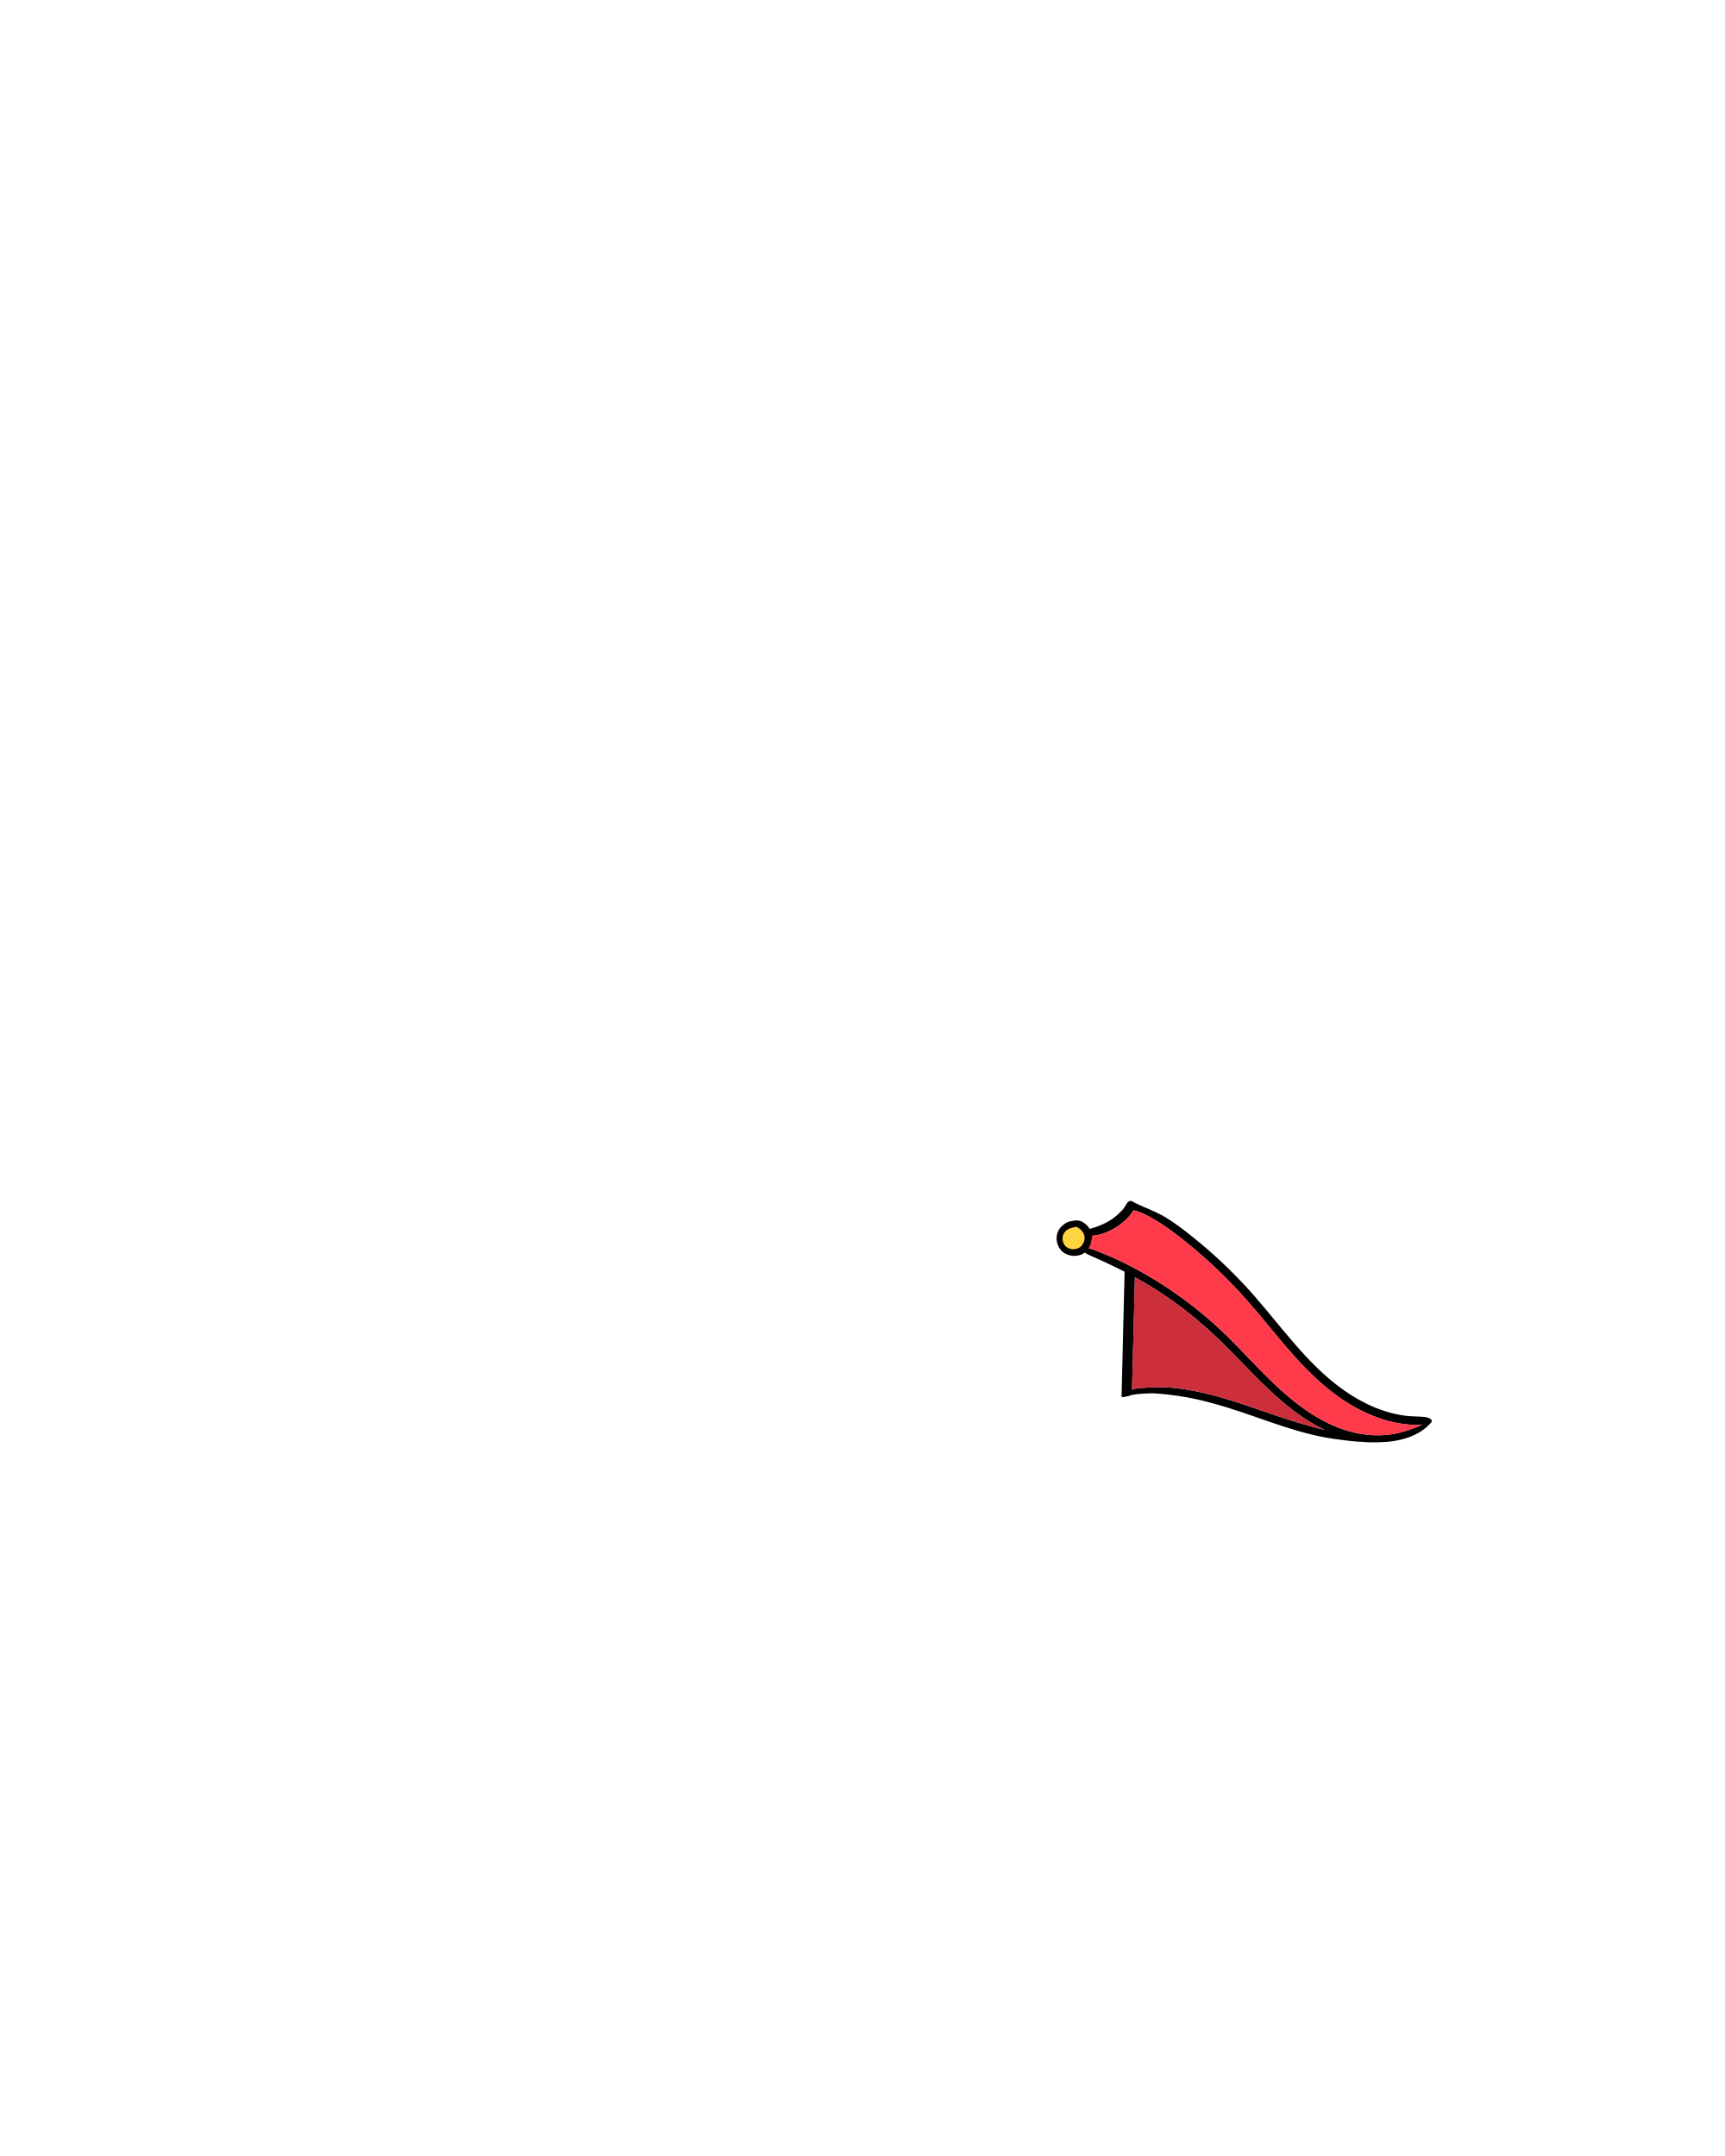
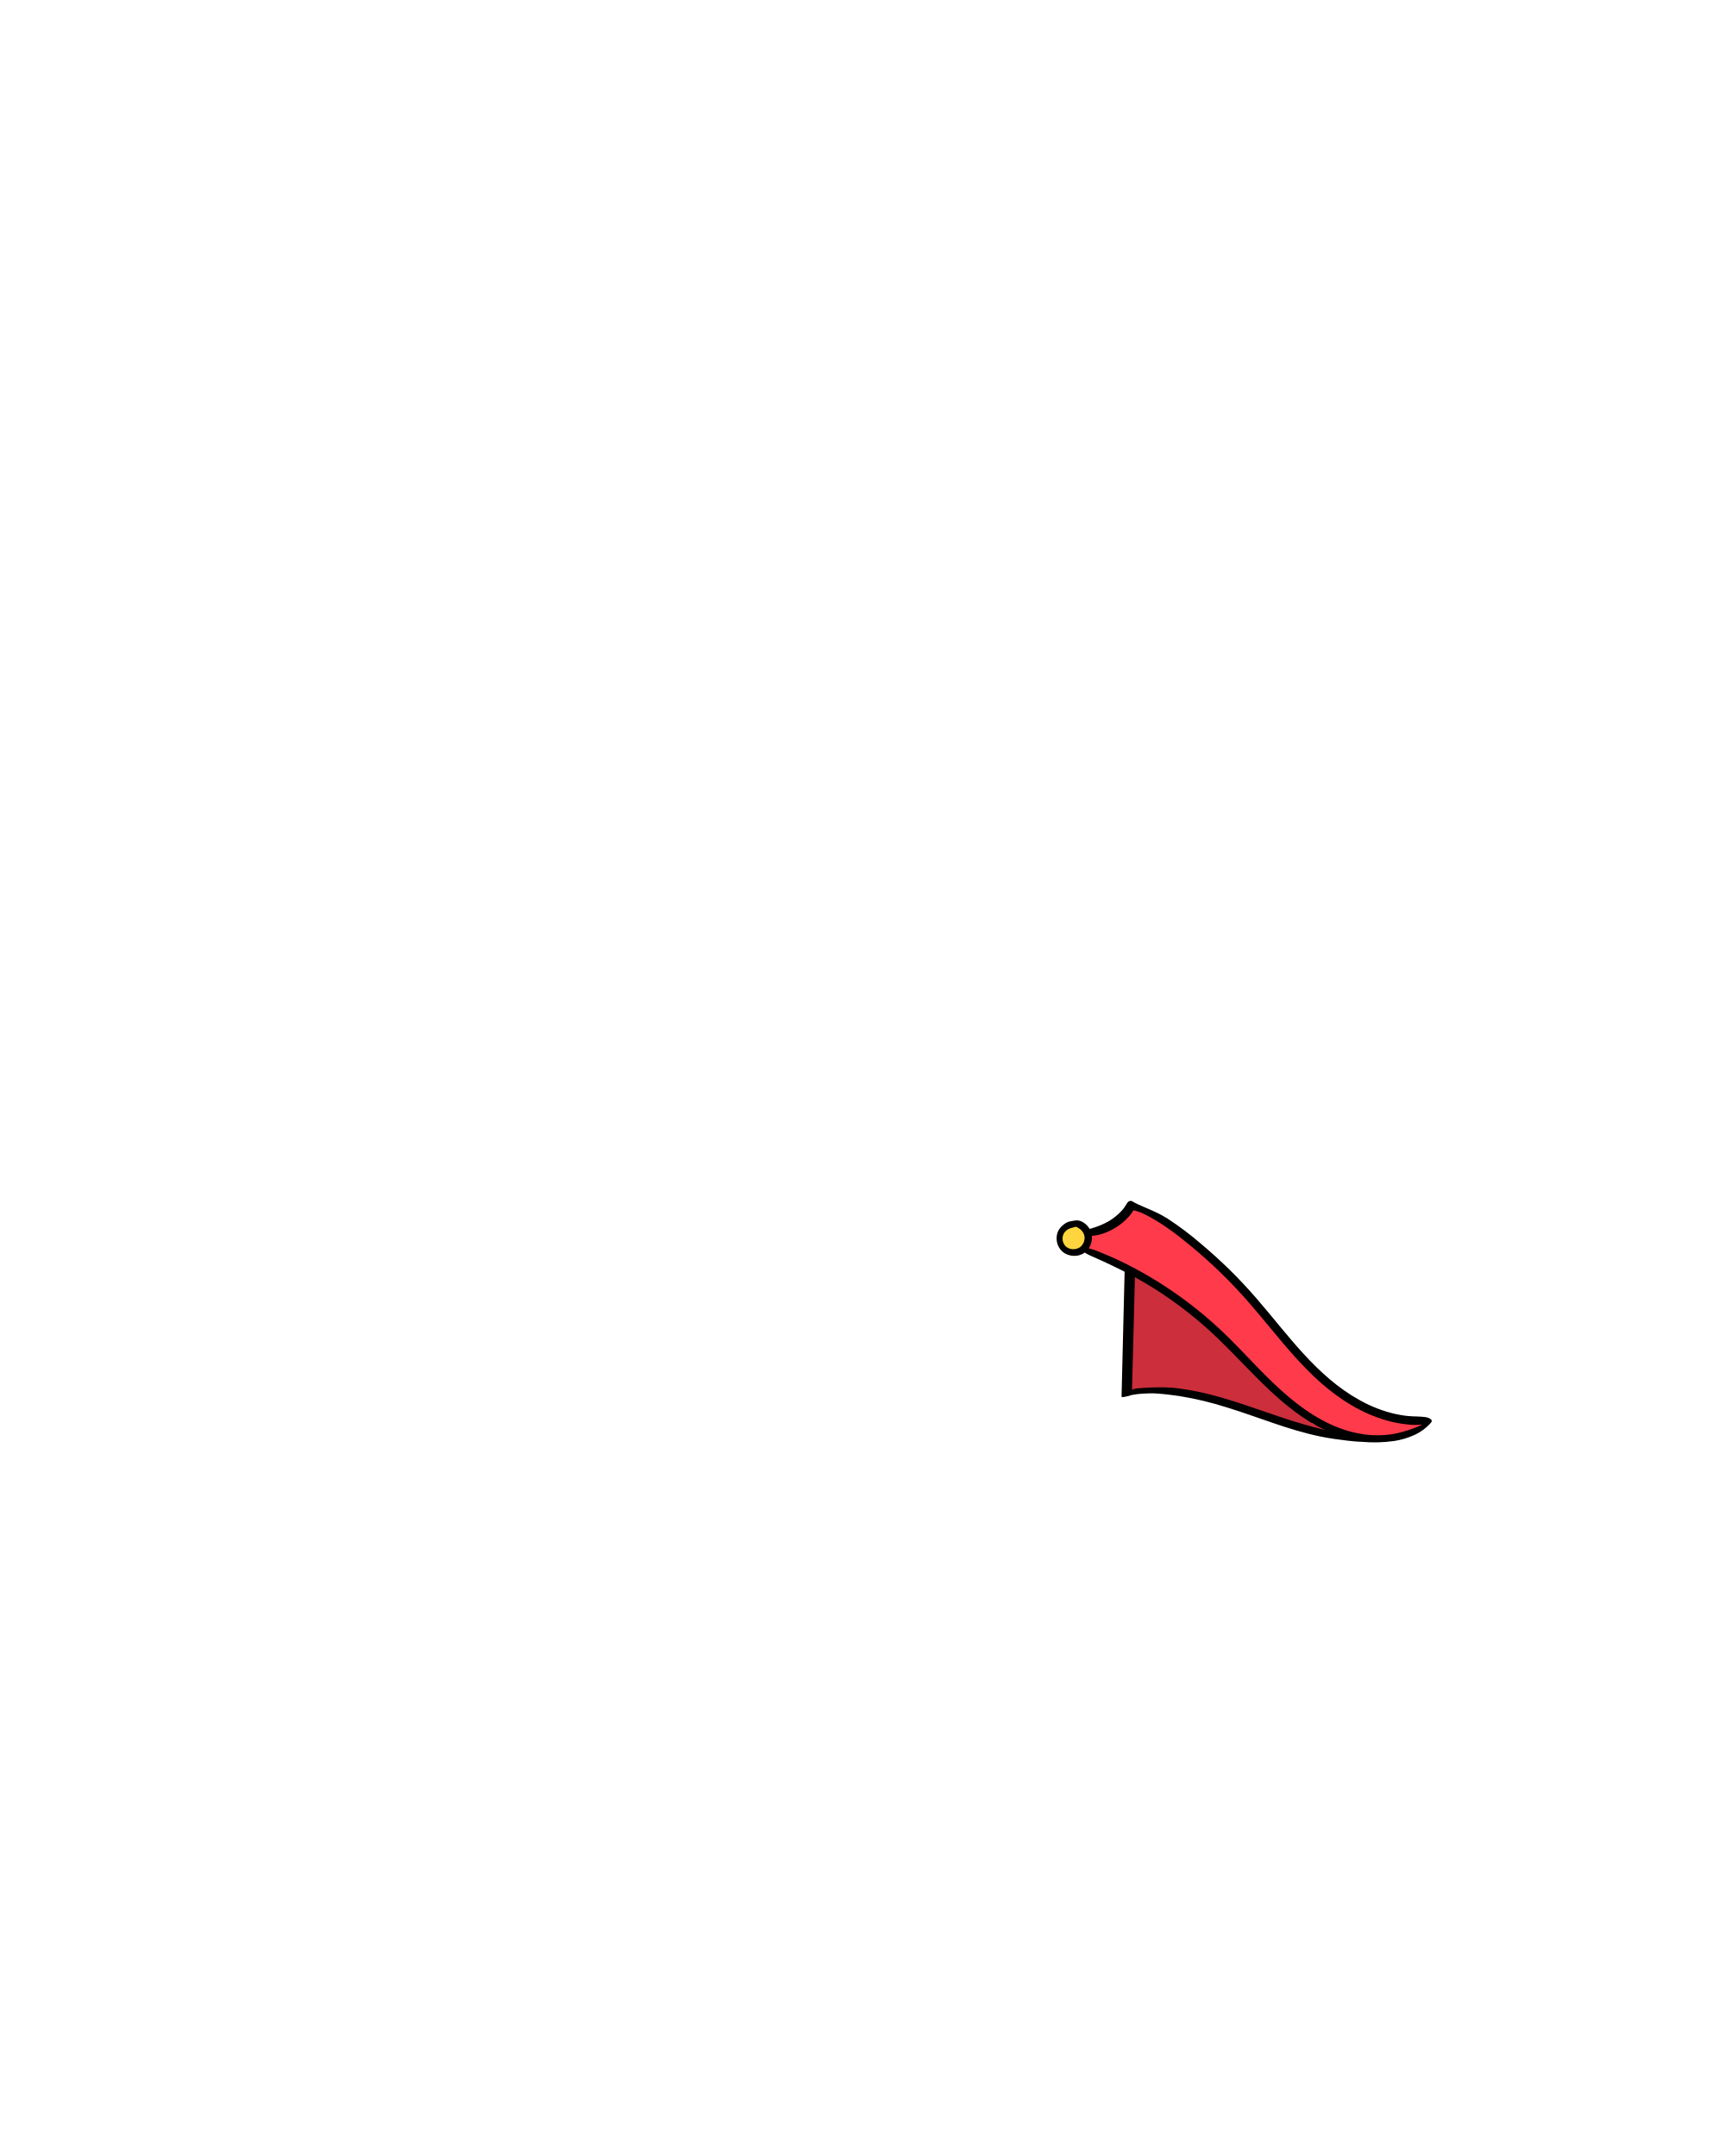
<svg xmlns="http://www.w3.org/2000/svg" viewBox="0 0 800 1000">
-   <path data-role="outline" fill-rule="evenodd" clip-rule="evenodd" d="M663.691 659.799C659.394 664.814 653.097 667.297 646.672 668.345C642.315 669.067 635.69 669.186 631.323 668.731C629.165 668.692 626.986 668.434 624.838 668.197C620.69 667.722 616.552 667.139 612.454 666.308C597.663 663.291 583.647 657.306 569.264 652.865C562.032 650.629 554.661 648.7 547.161 647.553C543.471 646.989 539.701 646.564 535.971 646.307C533.952 646.168 531.903 646.307 529.893 646.415C528.222 646.504 526.93 646.652 524.93 647.009C524.85 647.039 524.761 647.058 524.681 647.088C523.786 647.434 522.828 647.623 521.799 647.84C521.411 647.879 521.02 647.978 520.642 648.028C520.463 647.968 520.284 647.899 520.145 647.84C520.453 634.773 520.782 621.696 521.1 608.629C521.249 602.367 521.408 596.115 521.558 589.854C520.603 589.359 519.638 588.875 518.663 588.4C515.868 587.025 513.053 585.67 510.218 584.394C508.666 583.692 507.114 583.019 505.563 582.327C504.638 581.911 503.832 581.496 503.046 580.981C502.668 581.268 502.26 581.515 501.823 581.723C498.54 583.286 494.153 582.485 491.836 579.606C489.568 576.787 489.309 572.563 491.577 569.665C492.622 568.32 494.462 566.856 496.143 566.539C496.571 566.46 497.893 566.134 498.321 566.144C498.709 566.029 499.386 566.035 499.893 566.074C500.967 566.173 501.982 566.668 502.847 567.291C503.862 568.013 504.737 568.933 505.354 570.001C505.672 569.893 506 569.804 506.299 569.724C507.313 569.447 508.288 569.091 509.263 568.725C511.223 567.983 513.073 567.152 514.843 566.035C516.584 564.927 518.186 563.621 519.628 562.147C520.354 561.415 521.08 560.654 521.607 559.763C522.154 558.863 522.248 558.745 522.825 557.864C523.382 557.014 524.635 556.692 525.391 557.354C525.898 557.789 530.281 559.734 530.281 559.734C534.114 561.346 538.04 563.008 541.322 565.105C546.803 568.597 551.956 572.682 556.929 576.836C566.09 584.503 574.615 592.891 582.434 601.902C589.983 610.607 597.016 619.757 604.824 628.244C612.324 636.385 620.58 643.863 630.319 649.284C635.033 651.905 640.027 654.022 645.259 655.377C647.786 656.04 650.352 656.525 652.948 656.782C655.674 657.049 658.419 656.91 661.135 657.276C662.249 657.425 664.9 658.388 663.691 659.799ZM647.139 664.942C642.613 665.823 637.908 665.932 633.313 665.388C632.209 665.249 631.105 665.081 630.02 664.874C617.955 662.569 607.162 655.892 597.881 648.117C591.057 642.393 584.892 635.978 578.728 629.565C575.647 626.359 572.566 623.153 569.403 620.034C560.451 611.201 550.623 603.337 540.069 596.462C535.653 593.574 531.097 590.883 526.442 588.39C524.969 587.599 523.487 586.837 521.995 586.085C521.965 586.07 521.936 586.055 521.907 586.041C521.82 585.997 521.736 585.954 521.647 585.917C518.573 584.374 515.46 582.979 512.287 581.674C511.908 581.517 511.528 581.358 511.147 581.198C509.117 580.345 507.052 579.478 504.916 579.003C506.03 577.312 506.547 575.224 506.368 573.206C506.617 573.186 506.856 573.157 507.075 573.127C508.368 572.959 509.681 572.761 510.924 572.365C513.321 571.604 515.649 570.506 517.768 569.151C519.329 568.152 520.812 567.004 522.144 565.718C522.632 565.253 523.089 564.778 523.537 564.274C524.223 563.512 525.079 562.464 525.666 561.346C525.928 561.428 526.197 561.494 526.465 561.561C526.684 561.615 526.903 561.67 527.118 561.732C527.143 561.737 527.168 561.744 527.193 561.752C527.218 561.759 527.242 561.767 527.267 561.772C527.874 561.95 528.481 562.167 529.078 562.395C529.159 562.424 529.237 562.456 529.314 562.488C529.368 562.51 529.422 562.533 529.476 562.553C529.485 562.563 529.495 562.563 529.505 562.563C529.625 562.622 529.754 562.681 529.883 562.721C529.913 562.741 529.933 562.751 529.963 562.76C538.298 566.776 545.729 572.474 552.831 578.37C562.022 586.006 570.606 594.355 578.494 603.327C581.886 607.185 585.182 611.168 588.485 615.158C599.763 628.783 611.11 642.493 626.529 651.628C631.811 654.754 637.49 657.316 643.419 658.948C646.343 659.759 649.327 660.313 652.341 660.64C654.778 660.907 657.305 661.095 659.732 660.729C655.684 662.559 651.486 664.092 647.139 664.942ZM549.489 644.388C545.301 643.745 541.143 643.319 536.906 643.478C536.178 643.504 535.45 643.519 534.724 643.535C533.267 643.565 531.814 643.596 530.361 643.715C530.088 643.736 529.811 643.754 529.533 643.773C527.988 643.876 526.389 643.982 524.989 644.585C525.153 638.572 525.308 632.554 525.463 626.54L525.463 626.522C525.544 623.401 525.624 620.282 525.706 617.165C525.896 609.663 526.085 602.152 526.275 594.641L526.279 594.497L526.291 594.029L526.332 592.396C529.406 594.078 532.42 595.859 535.384 597.718C546.157 604.474 556.114 612.417 565.245 621.221C568.786 624.633 572.284 628.23 575.812 631.859C587.495 643.875 599.508 656.23 614.513 663.281C607.421 661.579 600.438 659.453 593.535 657.148C590.81 656.241 588.091 655.306 585.369 654.37C573.613 650.328 561.823 646.275 549.489 644.388Z" fill="black" />
-   <path d="M614.513 663.281C607.421 661.579 600.438 659.453 593.534 657.148C579.042 652.321 564.678 646.712 549.489 644.388C545.301 643.745 541.143 643.319 536.906 643.478C534.717 643.557 532.539 643.537 530.361 643.715C528.57 643.853 526.64 643.873 524.989 644.585C525.238 635.445 525.467 626.295 525.705 617.165C525.914 608.916 526.123 600.656 526.332 592.396C529.406 594.078 532.42 595.858 535.384 597.718C546.157 604.474 556.114 612.417 565.245 621.221C580.514 635.93 594.977 654.101 614.513 663.281Z" fill="#CC2E3C" />
-   <path d="M659.732 660.729C657.305 661.095 654.778 660.907 652.341 660.64C649.327 660.313 646.343 659.759 643.419 658.948C637.49 657.316 631.811 654.754 626.529 651.628C606.595 639.818 593.465 620.361 578.494 603.327C570.606 594.355 562.022 586.006 552.831 578.37C545.729 572.474 538.298 566.777 529.963 562.761C529.933 562.751 529.913 562.741 529.883 562.721C529.754 562.682 529.625 562.622 529.505 562.563H529.505C529.495 562.563 529.485 562.563 529.475 562.553C529.346 562.504 529.217 562.444 529.078 562.395C528.481 562.167 527.874 561.95 527.267 561.772C527.217 561.762 527.168 561.742 527.118 561.732C526.64 561.593 526.143 561.494 525.666 561.346C525.079 562.464 524.223 563.512 523.537 564.274C523.089 564.778 522.632 565.253 522.144 565.718C520.811 567.004 519.329 568.152 517.768 569.151C515.649 570.506 513.321 571.604 510.924 572.366C509.681 572.761 508.368 572.959 507.075 573.127C506.856 573.157 506.617 573.187 506.368 573.206C506.547 575.224 506.03 577.312 504.916 579.003C507.453 579.567 509.89 580.685 512.287 581.674C515.46 582.979 518.573 584.374 521.647 585.917C521.766 585.967 521.876 586.026 521.995 586.085C523.487 586.837 524.969 587.599 526.442 588.39C531.097 590.883 535.653 593.574 540.069 596.462C550.623 603.337 560.451 611.201 569.403 620.034C578.892 629.392 587.646 639.531 597.881 648.117C607.162 655.892 617.954 662.569 630.02 664.874C631.104 665.081 632.209 665.249 633.313 665.388C637.908 665.932 642.613 665.823 647.139 664.943C651.486 664.092 655.684 662.559 659.732 660.729Z" fill="#FF3A4B" />
-   <path d="M502.668 572.385C503.096 573.602 503.116 574.512 502.767 575.699C502.578 576.352 502.459 576.609 502.051 577.232C501.852 577.519 501.892 577.48 501.653 577.737C501.554 577.846 501.454 577.954 501.345 578.053C501.315 578.083 501.136 578.241 501.066 578.321C500.122 579.052 498.958 579.389 497.864 579.418C496.71 579.438 495.566 579.161 494.581 578.39C492.731 576.926 492.263 574.097 493.348 572.118C493.964 570.981 494.999 570.269 496.163 569.784C496.789 569.517 497.476 569.408 498.132 569.23C498.431 569.151 498.759 569.012 499.067 569.002C499.107 568.993 499.137 569.012 499.167 569.012C499.684 569.289 500.201 569.566 500.679 569.903C500.957 570.091 501.454 570.575 501.813 570.991C502.081 571.297 502.549 572.039 502.668 572.385Z" fill="#FFD53F" />
+   <path data-role="outline" fill-rule="evenodd" clip-rule="evenodd" d="M663.7 659.8a23 23 0 0 1-7.72 5.76 35 35 0 0 1-9.31 2.79 66 66 0 0 1-15.35.38c-2.16-.04-4.33-.3-6.48-.53q-3.11-.35-6.21-.81t-6.18-1.09c-3.7-.75-7.35-1.69-10.96-2.74a241 241 0 0 1-10.78-3.44q-5.36-1.84-10.71-3.7a321 321 0 0 0-10.74-3.55 155 155 0 0 0-22.1-5.32c-3.69-.56-7.46-.99-11.19-1.24-2.02-.14-4.07 0-6.08.1-1.67.1-2.96.24-4.96.6l-.25.08c-.9.34-1.85.53-2.88.75-.39.04-.78.14-1.16.19l-.5-.19.96-39.21.46-18.78q-1.43-.75-2.9-1.45c-2.8-1.37-5.6-2.73-8.44-4l-4.66-2.07c-.92-.42-1.73-.83-2.51-1.35q-.57.43-1.23.74c-3.28 1.57-7.67.76-9.98-2.11-2.27-2.82-2.53-7.05-.26-9.95 1.04-1.34 2.88-2.8 4.56-3.12.43-.08 1.75-.4 2.18-.4a5 5 0 0 1 1.57-.07c1.08.1 2.1.6 2.96 1.22a9 9 0 0 1 2.5 2.71l.95-.28q1.5-.43 2.96-1a31 31 0 0 0 5.58-2.69 27 27 0 0 0 4.79-3.88c.72-.74 1.45-1.5 1.98-2.39.54-.9.64-1.01 1.22-1.9.55-.85 1.8-1.17 2.56-.5.5.43 4.9 2.37 4.9 2.37 1.91.81 3.85 1.63 5.72 2.51s3.67 1.82 5.31 2.87a147 147 0 0 1 15.6 11.73 237 237 0 0 1 13.25 12.02q3.2 3.13 6.26 6.4 3.06 3.26 6 6.64 2.82 3.26 5.59 6.59l5.51 6.66q2.76 3.33 5.57 6.62 2.8 3.29 5.73 6.47 2.8 3.05 5.78 5.96a119 119 0 0 0 6.12 5.58 95 95 0 0 0 6.55 5.07 79 79 0 0 0 7.04 4.43 63 63 0 0 0 14.94 6.1q3.8 1 7.69 1.4c2.72.27 5.47.13 8.18.5 1.12.14 3.77 1.1 2.56 2.52m-17.3 1.21a37 37 0 0 1-7.81.72 38 38 0 0 1-7.81-.78 47 47 0 0 1-8.16-2.32 57 57 0 0 1-7.79-3.6 72 72 0 0 1-7.41-4.62 97 97 0 0 1-6.97-5.35 142 142 0 0 1-4.87-4.29 201 201 0 0 1-4.71-4.51c-1.58-1.56-3.09-3.1-4.65-4.69l-4.61-4.77-4.65-4.82a219 219 0 0 0-10.18-9.95 199 199 0 0 0-23.57-18.3 187 187 0 0 0-12.78-7.72 214 214 0 0 0-6.7-3.52l.03.02-.49-.24a140 140 0 0 0-10.53-4.74c-2.01-.92-1.95.57-4.09.02 1.12-1.72.91.33.74-1.71.25-.01-1.97 1.29-1.76 1.26 1.3-.17 3.27-.51 4.51-.9a38 38 0 0 0 7.79-3.68 37 37 0 0 0 6.56-5.53c.83-.89-.62-2.73-.03-3.79l-2.48.58 2.37 1.9h.02c.69.21.91.31 1.58.58l2.63-1.16-3.76-1.67c.12.07.25.62.38.66l-.01-.15c2.08 1 4.83 4.37 6.81 5.56a85 85 0 0 1 5.57 3.64 133 133 0 0 1 5.41 4.03 202 202 0 0 1 5.3 4.29c2.3 1.91 4.44 3.76 6.66 5.76a214 214 0 0 1 12.62 12.26 243 243 0 0 1 10.92 12.3 1410 1410 0 0 1 9.19 11.06c1.42 1.69 2.89 3.44 4.34 5.11a236 236 0 0 0 9.1 9.94 122 122 0 0 0 10.04 9.21 89 89 0 0 0 11.35 7.98 78 78 0 0 0 8.65 4.44 79 79 0 0 0 9.2 3.3c2.92.8 6.76-.51 9.78-.18 2.44.27 3.27-.95 5.71-1.32-2.02.94-2.8-.71-4.9-.01s-4.44-.74-6.61-.28m-96.17-20.57a74 74 0 0 0-6.64-.8c-2.1-.15-4.59-.22-6.7-.17l-2.19.05c-1.45.04-3.07.08-4.53.2l-.79.04c-1.54.1-.63.92-2.03 1.53l2.19-14.65v-.07l.25-9.32-1.44-22.6v-.12l.02-.44-.96.03c3.08 1.68 2.96 5.1 5.91 6.97a177 177 0 0 1 29.23 23c1.77 1.7 3.46 3.39 5.22 5.17q2.62 2.66 5.26 5.37a625 625 0 0 0 8.93 9.06 215 215 0 0 0 9.42 8.76 130 130 0 0 0 5 4.1c1.64 1.28 4.64 1.01 6.35 2.18s4.58.62 6.37 1.66c1.79 1.03-.16.66 1.71 1.54-3.53-.87-2.72-2.4-6.22-3.42s-6.25-3.99-9.7-5.17q-4.07-1.34-8.14-2.76-4.43-1.53-8.87-3.02c-2.96-.98-6.04-1.96-9.02-2.84s-6.2-1.74-9.22-2.45-6.39-1.38-9.47-1.85" fill="black" />
+   <path d="M614.51 663.28a254 254 0 0 1-20.98-6.13c-14.49-4.83-28.85-10.44-44.04-12.76a66 66 0 0 0-12.58-.91c-2.2.08-4.37.06-6.55.24-1.79.13-3.72.15-5.37.87l.72-27.43.62-24.76q4.62 2.52 9.05 5.32a184 184 0 0 1 29.87 23.5c15.26 14.71 29.73 32.88 49.26 42.06" fill="#CC2E3C" />
+   <path d="M659.73 660.73a29 29 0 0 1-7.39-.09q-4.53-.48-8.92-1.7a70 70 0 0 1-16.9-7.31c-19.92-11.81-33.05-31.27-48.03-48.3a229 229 0 0 0-25.66-24.96c-7.1-5.9-14.53-11.6-22.87-15.6l-.08-.05q-.2-.07-.37-.16h-.03q-.2-.1-.4-.16-.9-.35-1.81-.63-.08-.01-.15-.04l-1.45-.38a15 15 0 0 1-2.13 2.92q-.66.75-1.4 1.45a29 29 0 0 1-11.22 6.65 22 22 0 0 1-4.55.84 9.2 9.2 0 0 1-1.45 5.8c2.53.56 4.97 1.67 7.37 2.66q4.75 1.94 9.36 4.25.18.07.35.17 2.24 1.11 4.44 2.3 7 3.74 13.63 8.07a187 187 0 0 1 29.33 23.57c9.5 9.36 18.25 19.5 28.48 28.09 9.28 7.77 20.07 14.45 32.14 16.75q1.63.31 3.3.52c4.59.54 9.3.43 13.82-.45a58 58 0 0 0 12.6-4.21" fill="#FF3A4B" />
+   <path d="M502.67 572.39c.43 1.21.45 2.12.1 3.3-.2.66-.31.92-.72 1.54-.2.29-.16.25-.4.5l-.3.32-.28.27a5.5 5.5 0 0 1-6.49.07 5.1 5.1 0 0 1-1.23-6.27 5.4 5.4 0 0 1 2.81-2.34c.63-.26 1.32-.37 1.97-.55.3-.08.63-.22.94-.23l.1.01q.78.4 1.5.9a6 6 0 0 1 1.99 2.48" fill="#FFD53F" />
</svg>
